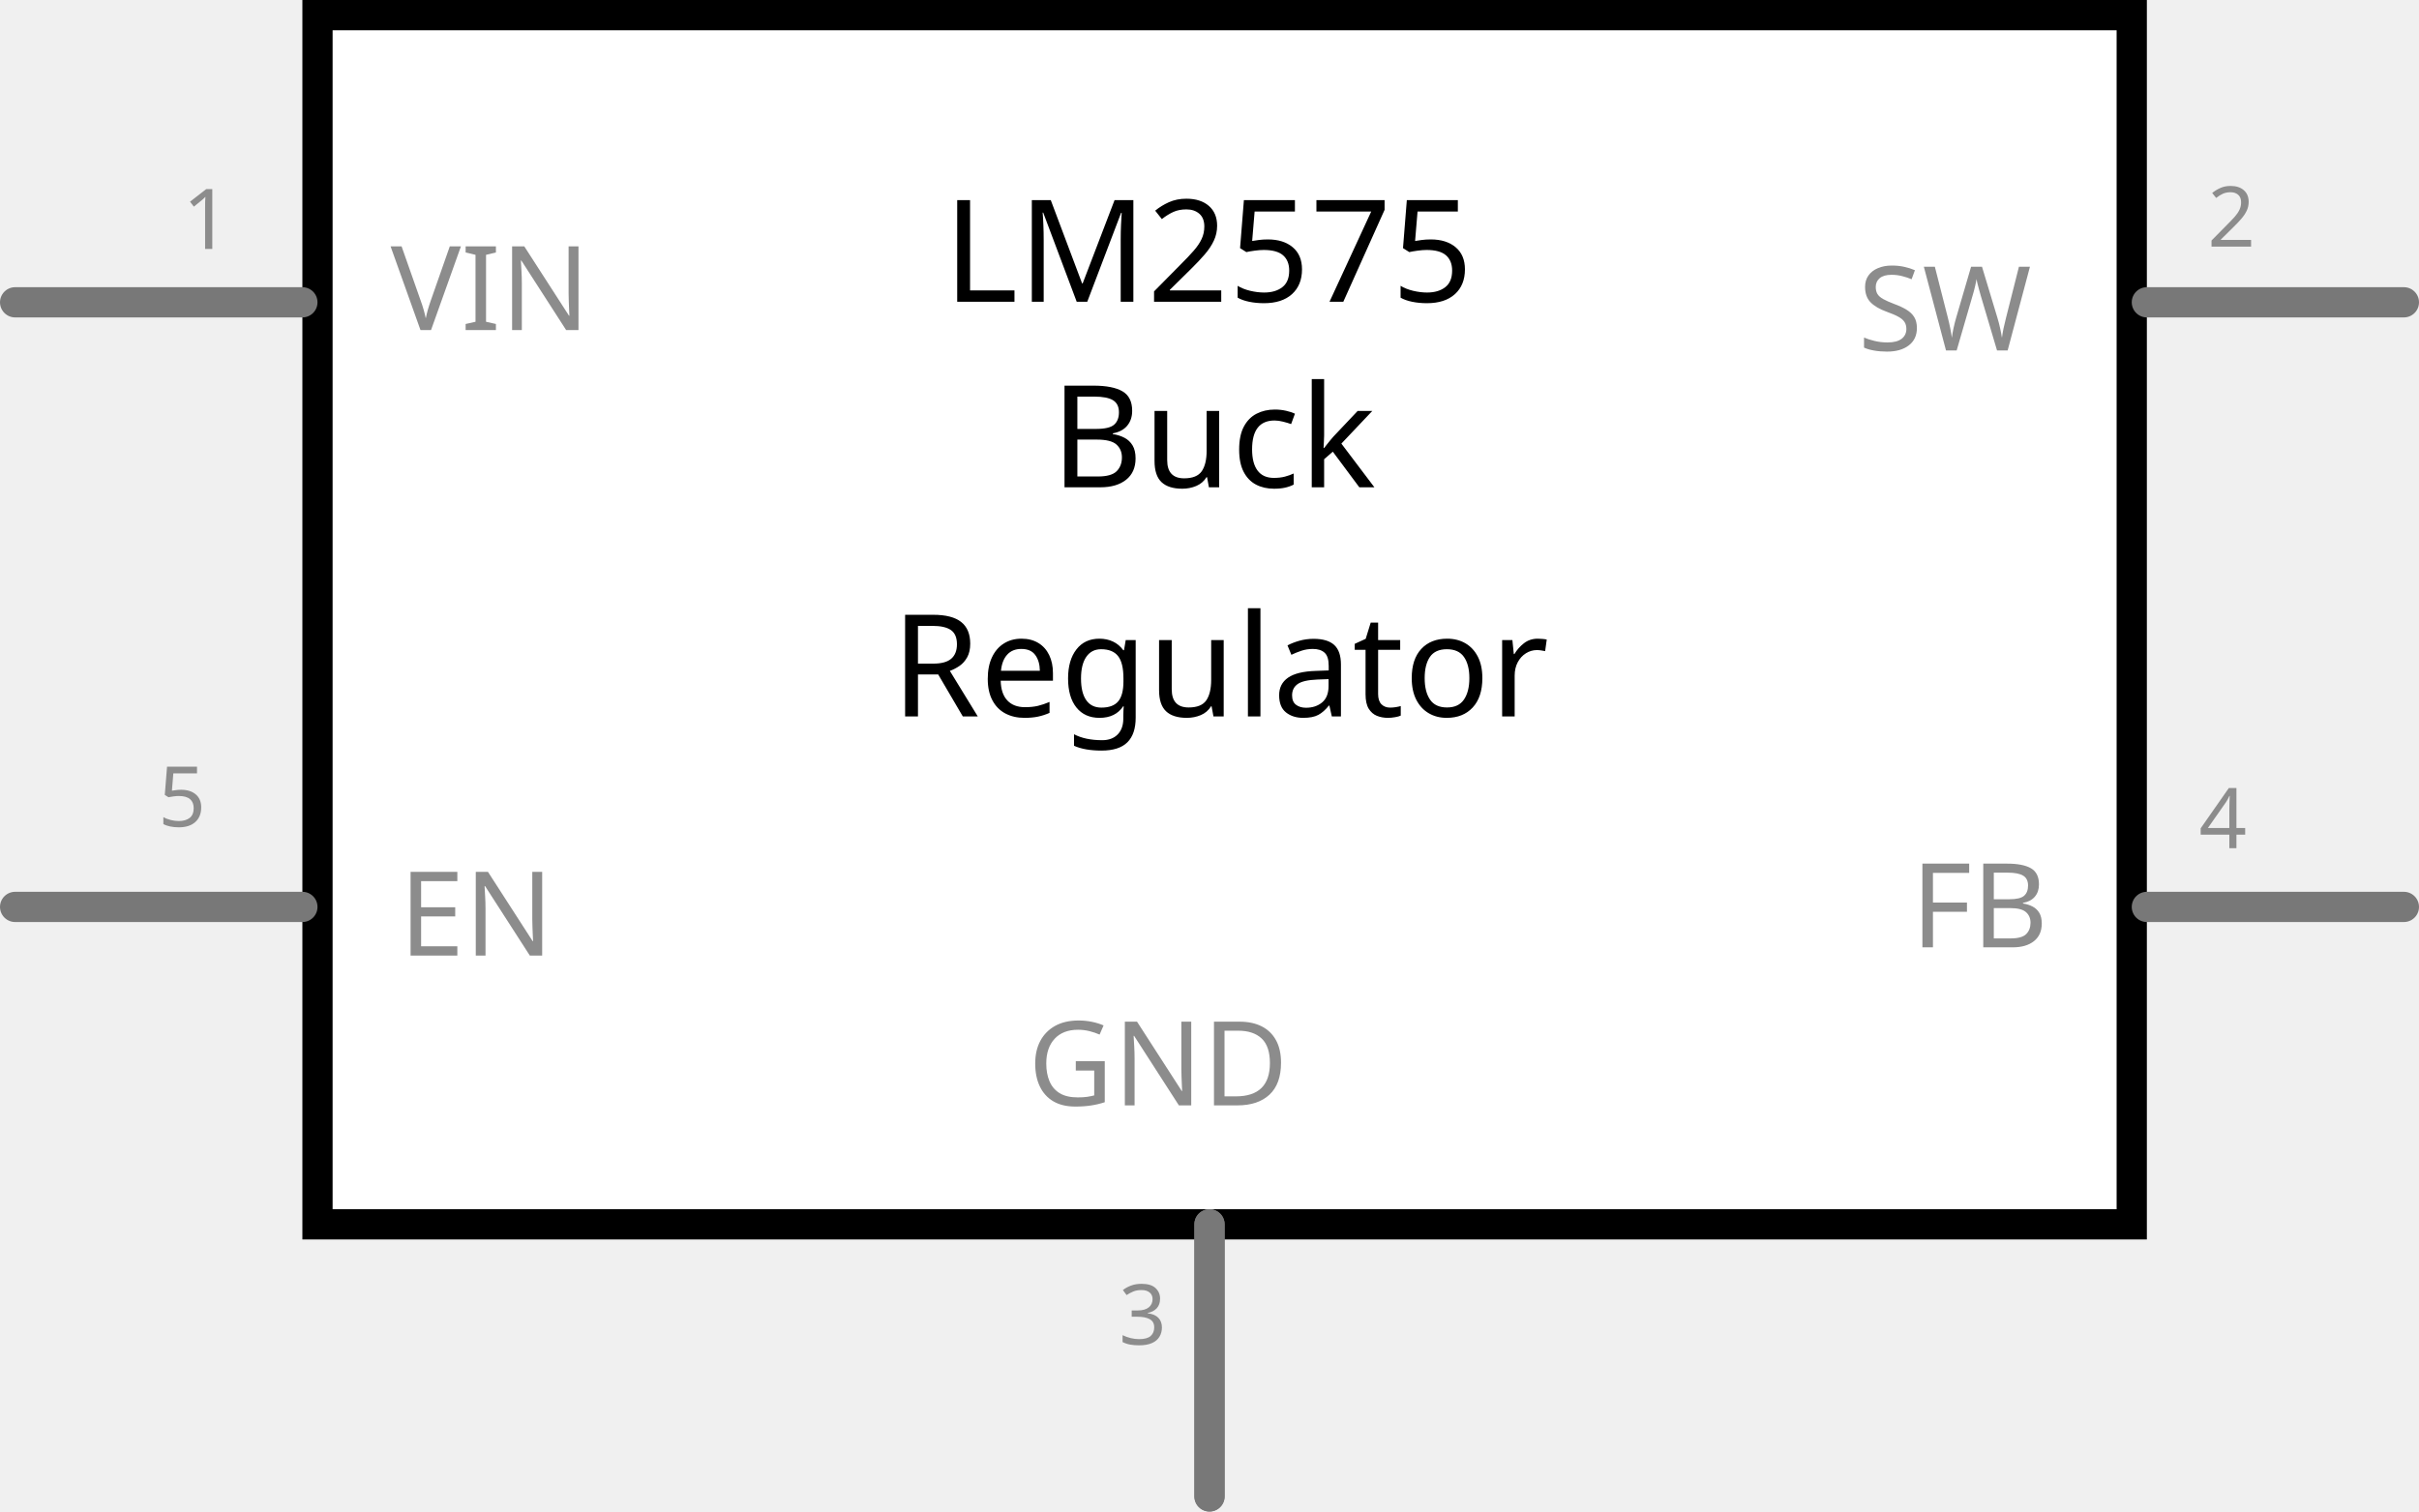
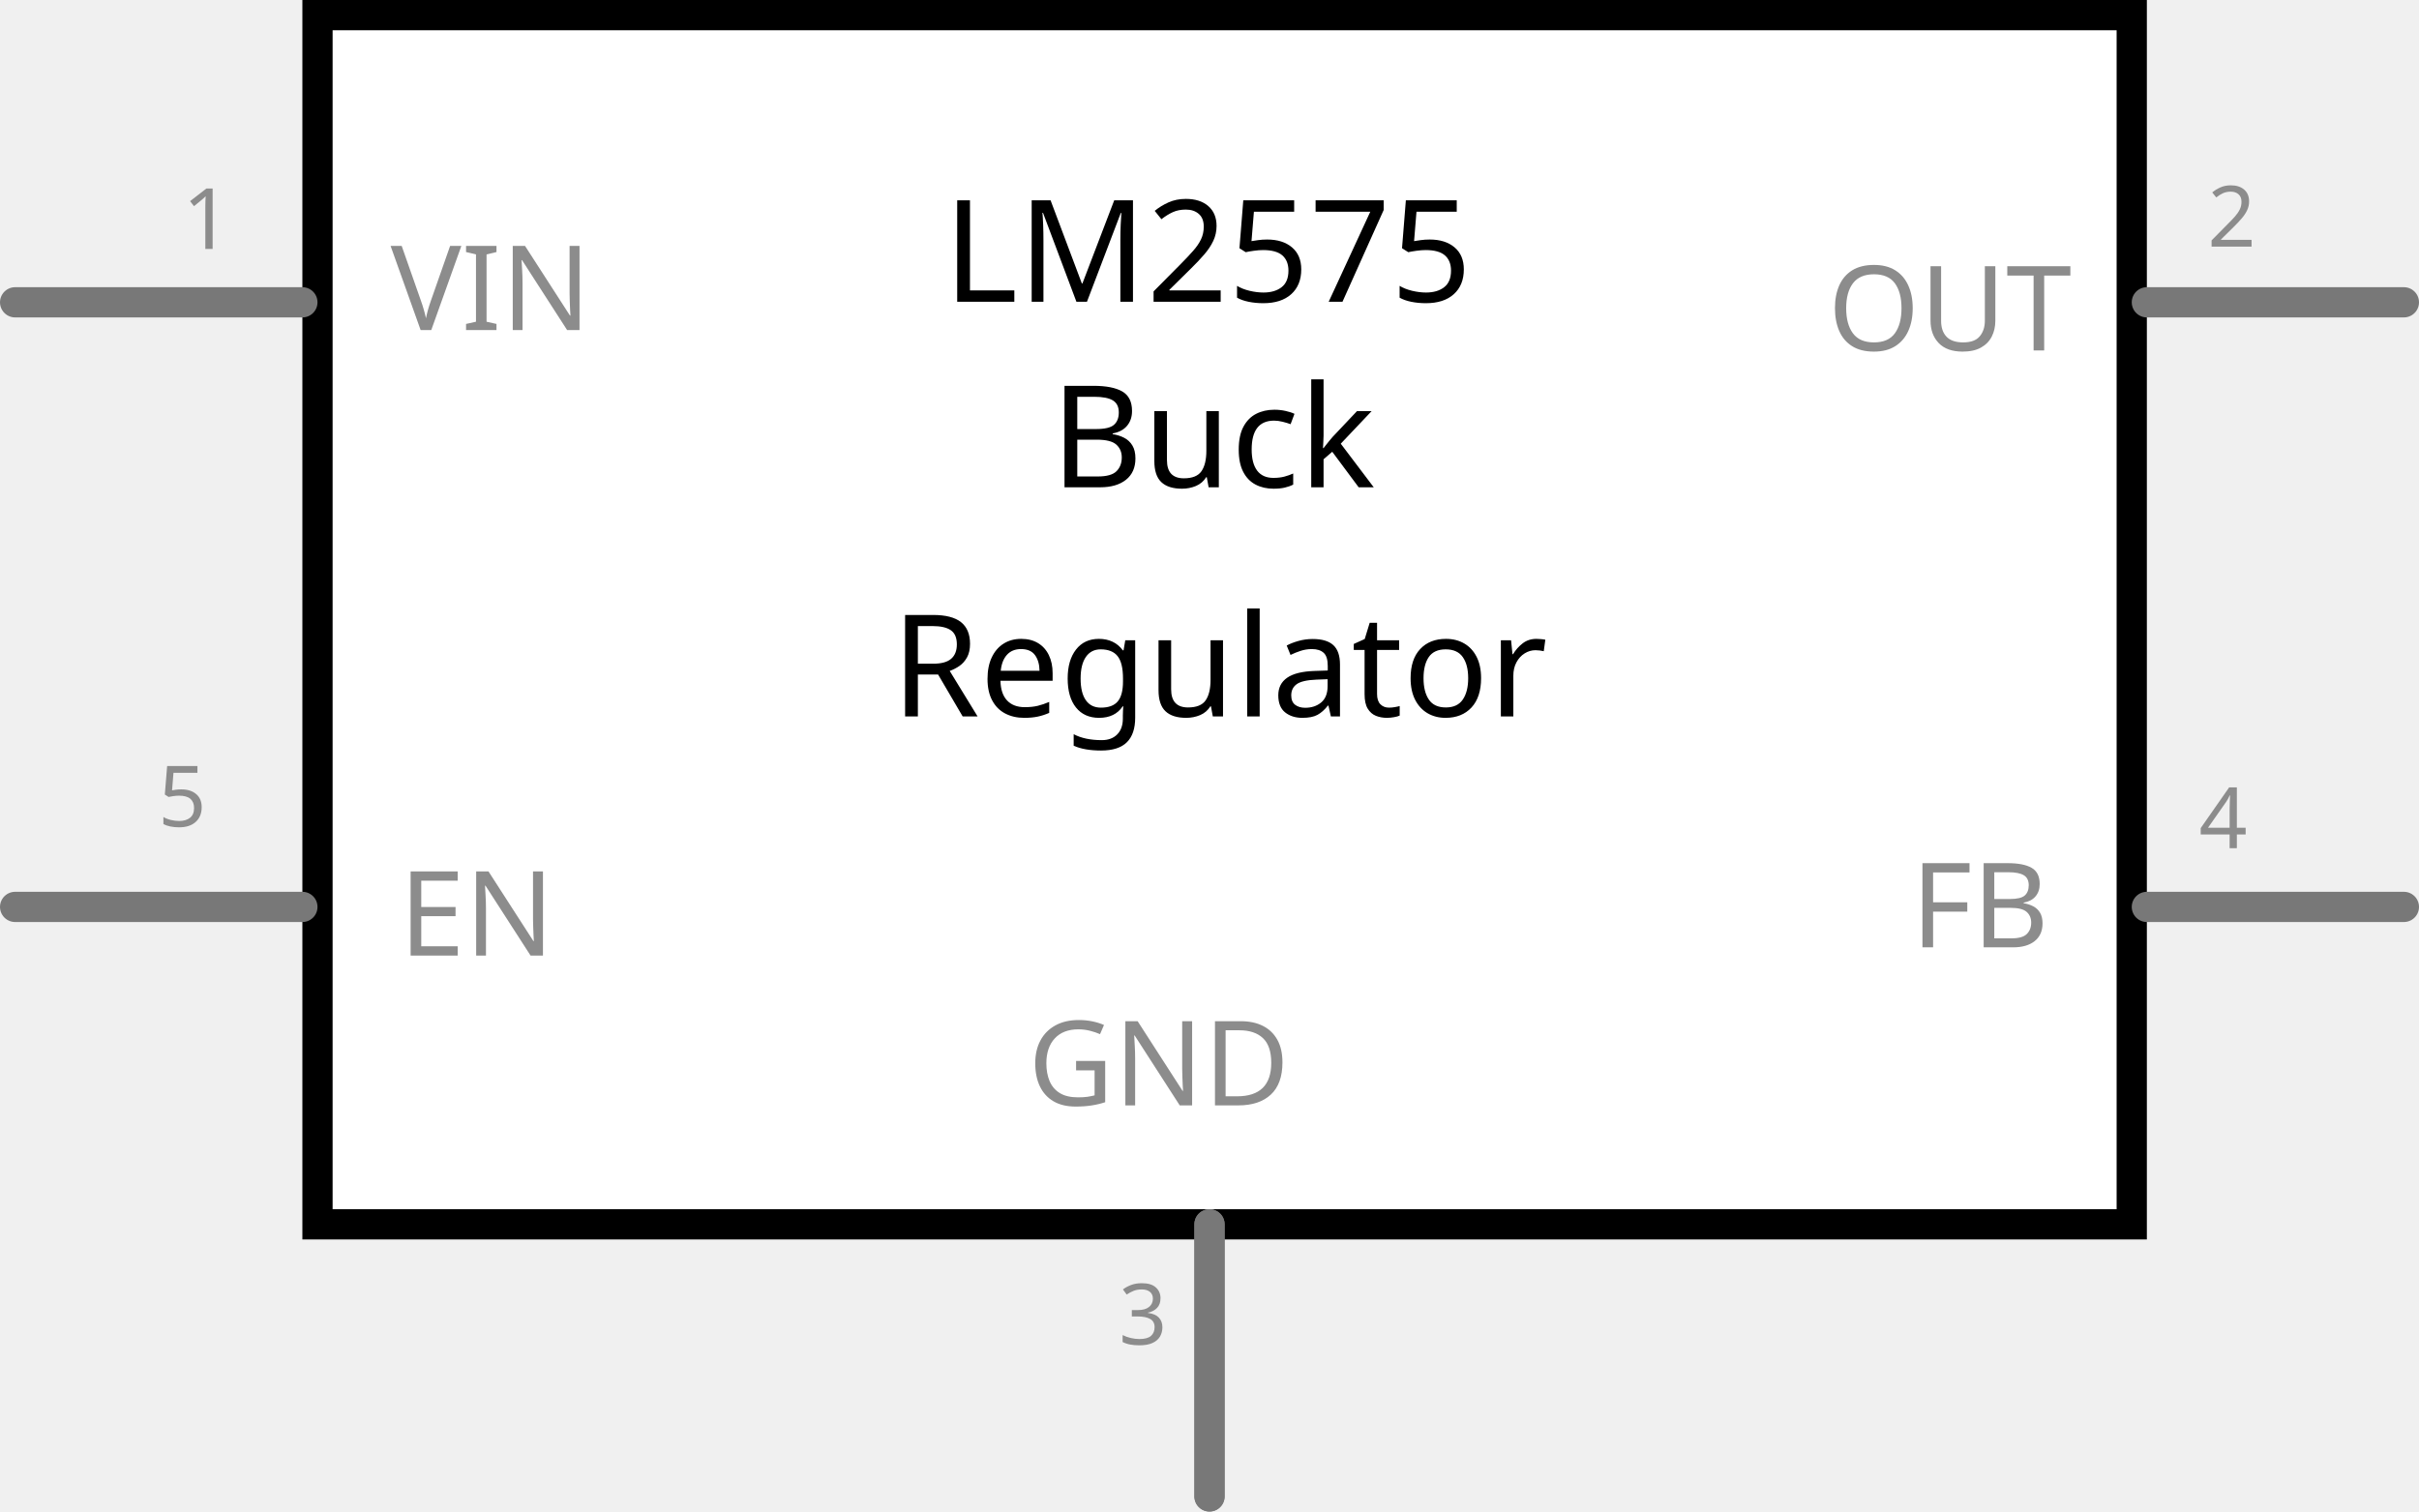
- <svg xmlns="http://www.w3.org/2000/svg" x="0px" id="Ebene_1" viewBox="0 0 800 500" gorn="0" height="0.5in" xml:space="preserve" width="0.8in" y="0px" version="1.2">
-   <defs id="defs682" />
-   <g id="schematic" gorn="0.3">
-     <rect fill="#ffffff" x="105" id="rect4" stroke-linecap="round" gorn="0.3.0" height="400" stroke="#000000" width="600" y="5" stroke-width="10" />
-     <rect fill="none" x="395" height="9.928" width="10" y="495.776" stroke-width="13.853" />
-     <line fill="none" id="connector3pin" y1="300" y2="300" stroke-linecap="round" gorn="0.3.2" x1="710" x2="795" stroke="#787878" stroke-width="10" />
-     <rect fill="none" x="799.905" id="connector3terminal" gorn="0.3.3" height="0.02" stroke="none" width="0.19" y="299.99" stroke-width="0" />
-     <text fill="#8c8c8c" x="727.214" id="text124" font-family="Droid Sans" gorn="0.3.4" font-size="27.706" y="280.572" stroke-width="13.853">4</text>
-     <text fill="#8c8c8c" x="632.004" id="text450" font-family="Droid Sans" gorn="0.3.5" font-size="38.788" y="313.372" stroke-width="13.853">FB</text>
-     <line fill="none" id="connector4pin" y1="300" y2="300" stroke-linecap="round" gorn="0.3.6" x1="100" x2="5" stroke="#787878" stroke-width="10" />
-     <rect fill="none" x="-0.105" id="connector4terminal" gorn="0.3.7" height="0.02" stroke="none" width="0.21" y="299.99" stroke-width="0" />
-     <text fill="#8c8c8c" x="132.017" id="text127" font-family="Droid Sans" gorn="0.3.8" font-size="38.788" y="316.093" stroke-width="13.853">EN</text>
-     <text fill="#8c8c8c" x="730.06" id="text141" font-family="Droid Sans" gorn="0.3.9" font-size="27.706" y="81.571" stroke-width="13.853">2</text>
-     <line fill="none" id="connector6pin" y1="405" y2="495" stroke-linecap="round" gorn="0.3.10" x1="400" x2="400" stroke="#787878" stroke-width="10" />
-     <rect fill="none" x="399.99" id="connector6terminal" gorn="0.3.11" height="0.2" stroke="none" width="0.02" y="499.9" stroke-width="0" />
-     <line fill="none" id="connector2pin" y1="405" y2="495" stroke-linecap="round" gorn="0.3.12" x1="400" x2="400" stroke="#787878" stroke-width="10" />
-     <rect fill="none" x="399.99" id="connector2terminal" gorn="0.3.13" height="0.2" stroke="none" width="0.02" y="499.9" stroke-width="0" />
-     <text fill="#8c8c8c" x="370" id="text293" font-family="Droid Sans" gorn="0.3.14" font-size="27.706" y="444.742" stroke-width="13.853">3</text>
-     <text fill="#8c8c8c" x="340" id="text345" font-family="Droid Sans" gorn="0.3.15" font-size="38.788" y="365.651" stroke-width="13.853">GND</text>
-     <line fill="none" id="connector0pin" y1="100" y2="100" stroke-linecap="round" gorn="0.3.16" x1="5" x2="100" stroke="#787878" stroke-width="10" />
-     <rect fill="none" x="-0.105" id="connector0terminal" gorn="0.3.17" height="0.02" stroke="none" width="0.21" y="99.99" stroke-width="0" />
-     <text fill="#8c8c8c" x="60.378" id="text42" font-family="Droid Sans" gorn="0.3.18" font-size="27.706" y="82.339" stroke-width="13.853">1</text>
-     <text fill="#8c8c8c" x="129.17" id="text58" font-family="Droid Sans" gorn="0.3.19" font-size="38.788" y="109.189" stroke-width="13.853">VIN</text>
-     <line fill="none" id="connector1pin" y1="100" y2="100" stroke-linecap="round" gorn="0.3.20" x1="795" x2="710" stroke="#787878" stroke-width="10" />
-     <rect fill="none" x="799.905" id="connector1terminal" gorn="0.3.21" height="0.02" stroke="none" width="0.19" y="99.99" stroke-width="0" />
-     <text fill="#8c8c8c" x="52.276" id="text398" font-family="Droid Sans" gorn="0.3.22" font-size="27.706" y="273.392" stroke-width="13.853">5</text>
-     <text fill="#8c8c8c" x="614.479" id="text176" font-family="Droid Sans" gorn="0.3.23" font-size="38.788" y="115.919" stroke-width="13.853">SW</text>
-     <text x="312" id="label_3_" font-family="Droid Sans" gorn="0.3.24" font-size="47.1" y="99.829" stroke-width="13.853">LM2575</text>
-     <text x="347.489" id="text125" font-family="Droid Sans" gorn="0.3.25" font-size="47.1" y="161.192" stroke-width="13.853">Buck</text>
-     <text x="294.772" id="label_1_" font-family="Droid Sans" gorn="0.3.26" font-size="47.1" y="236.989" stroke-width="13.853">Regulator</text>
+ <svg xmlns="http://www.w3.org/2000/svg" id="Ebene_1" width=".8in" height=".5in" version="1.2" viewBox="0 0 800 500">
+   <g id="schematic">
+     <rect id="rect4" x="105" y="5" width="600" height="400" fill="#fff" stroke="#000" stroke-linecap="round" stroke-width="10" />
+     <g fill="none">
+       <rect x="395" y="496" width="10" height="9.9" stroke-width="14" />
+       <line id="connector3pin" x1="710" x2="795" y1="300" y2="300" stroke="#787878" stroke-linecap="round" stroke-width="10" />
+       <rect id="connector3terminal" x="800" y="300" width=".19" height=".02" stroke-width="0" />
+     </g>
+     <text id="text124" x="727.214" y="280.572" fill="#8c8c8c" font-family="Droid Sans" font-size="28" stroke-width="14">4</text>
+     <text id="text450" x="632.004" y="313.372" fill="#8c8c8c" font-family="Droid Sans" font-size="39" stroke-width="14">FB</text>
+     <line id="connector4pin" x1="100" x2="5" y1="300" y2="300" fill="none" stroke="#787878" stroke-linecap="round" stroke-width="10" />
+     <rect id="connector4terminal" x="-.1" y="300" width=".21" height=".02" fill="none" stroke-width="0" />
+     <text id="text127" x="132.017" y="316.093" fill="#8c8c8c" font-family="Droid Sans" font-size="39" stroke-width="14">EN</text>
+     <text id="text141" x="730.06" y="81.571" fill="#8c8c8c" font-family="Droid Sans" font-size="28" stroke-width="14">2</text>
+     <g fill="none">
+       <line id="connector6pin" x1="400" x2="400" y1="405" y2="495" stroke="#787878" stroke-linecap="round" stroke-width="10" />
+       <rect id="connector6terminal" x="400" y="500" width=".02" height=".2" stroke-width="0" />
+       <line id="connector2pin" x1="400" x2="400" y1="405" y2="495" stroke="#787878" stroke-linecap="round" stroke-width="10" />
+       <rect id="connector2terminal" x="400" y="500" width=".02" height=".2" stroke-width="0" />
+     </g>
+     <text id="text293" x="370" y="444.742" fill="#8c8c8c" font-family="Droid Sans" font-size="28" stroke-width="14">3</text>
+     <text id="text345" x="340" y="365.651" fill="#8c8c8c" font-family="Droid Sans" font-size="39" stroke-width="14">GND</text>
+     <line id="connector0pin" x1="5" x2="100" y1="100" y2="100" fill="none" stroke="#787878" stroke-linecap="round" stroke-width="10" />
+     <rect id="connector0terminal" x="-.1" y="100" width=".21" height=".02" fill="none" stroke-width="0" />
+     <text id="text42" x="60.378" y="82.339" fill="#8c8c8c" font-family="Droid Sans" font-size="28" stroke-width="14">1</text>
+     <text id="text58" x="129.17" y="109.189" fill="#8c8c8c" font-family="Droid Sans" font-size="39" stroke-width="14">VIN</text>
+     <line id="connector1pin" x1="795" x2="710" y1="100" y2="100" fill="none" stroke="#787878" stroke-linecap="round" stroke-width="10" />
+     <rect id="connector1terminal" x="800" y="100" width=".19" height=".02" fill="none" stroke-width="0" />
+     <g font-family="Droid Sans" stroke-width="14">
+       <text id="text398" x="52.276" y="273.392" fill="#8c8c8c" font-size="28">5</text>
+       <text id="text176" x="604.479" y="115.919" fill="#8c8c8c" font-size="39">OUT</text>
+       <g font-size="47">
+         <text id="label_3_" x="312" y="99.829">LM2575</text>
+         <text id="text125" x="347.489" y="161.192">Buck</text>
+         <text id="label_1_" x="294.772" y="236.989">Regulator</text>
+       </g>
+     </g>
  </g>
</svg>
